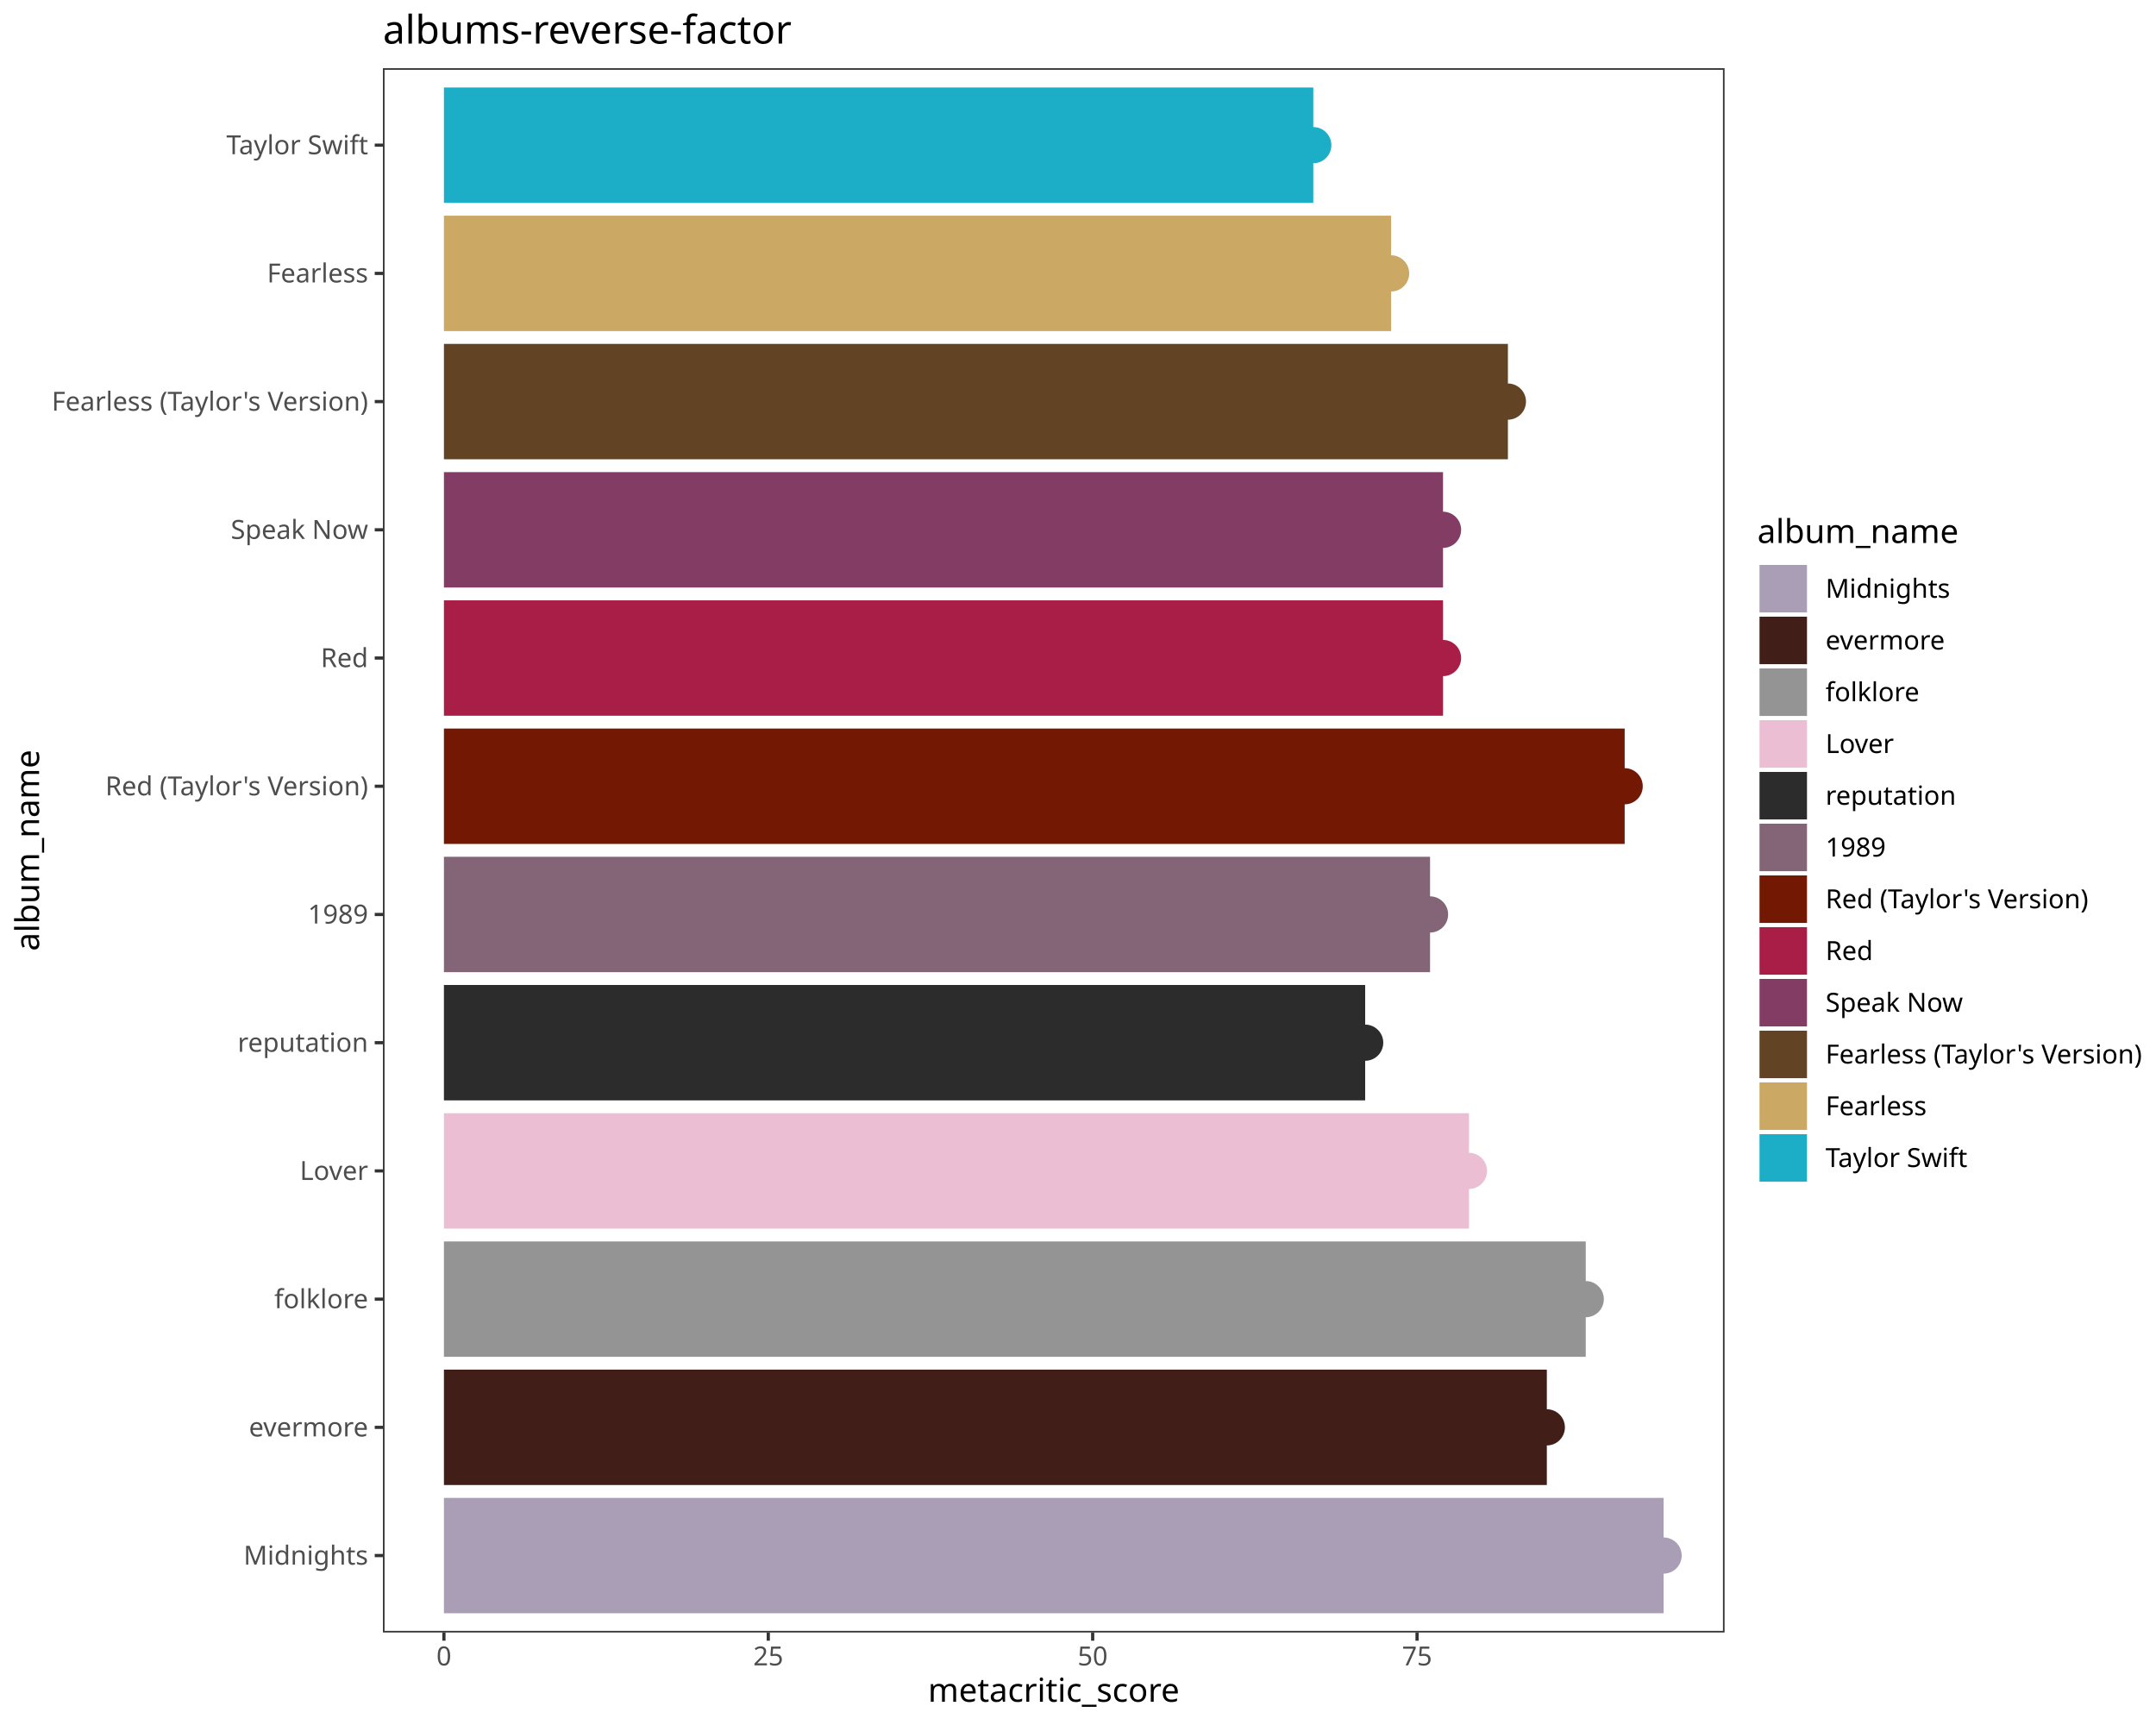
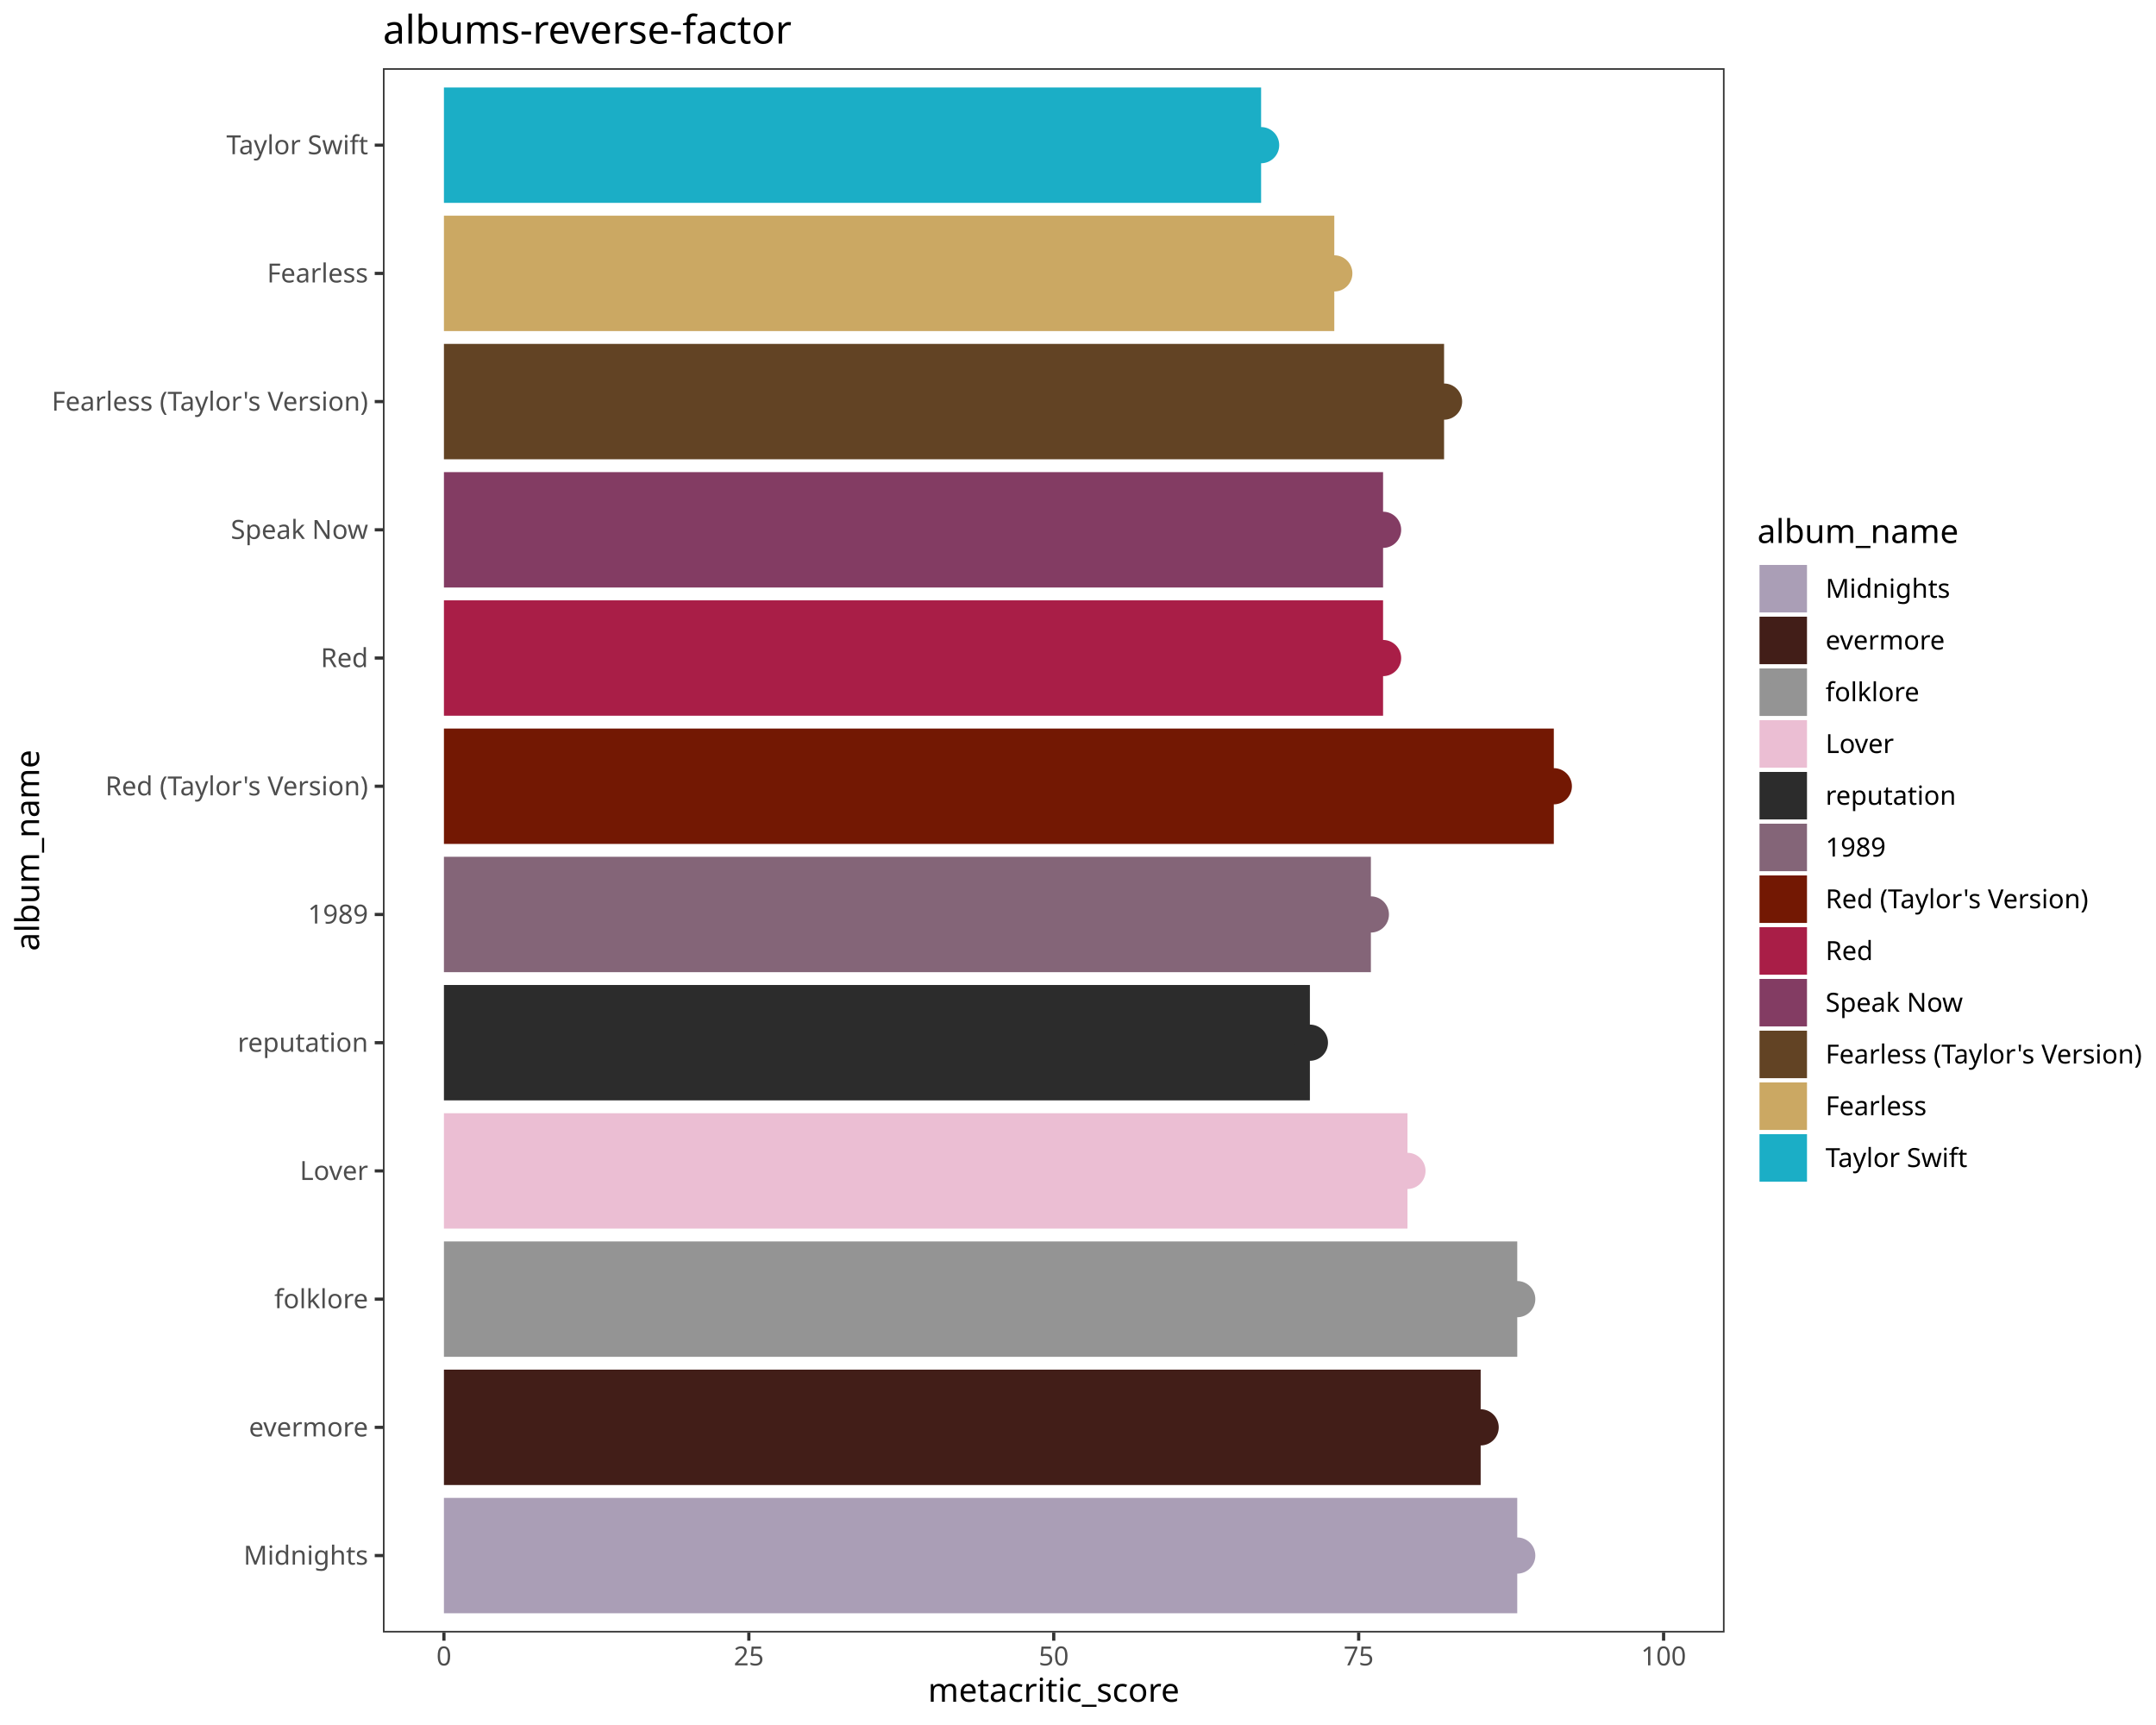
<svg xmlns="http://www.w3.org/2000/svg" class="svglite" data-engine-version="2.0" width="720.00pt" height="576.00pt" viewBox="0 0 720.00 576.00">
  <defs>
    <style type="text/css">
    .svglite line, .svglite polyline, .svglite polygon, .svglite path, .svglite rect, .svglite circle {
      fill: none;
      stroke: #000000;
      stroke-linecap: round;
      stroke-linejoin: round;
      stroke-miterlimit: 10.00;
    }
  </style>
  </defs>
  <rect width="100%" height="100%" style="stroke: none; fill: #FFFFFF;" />
  <defs>
    <clipPath id="cpMC4wMHw3MjAuMDB8MC4wMHw1NzYuMDA=">
      <rect x="0.00" y="0.00" width="720.00" height="576.00" />
    </clipPath>
  </defs>
  <g clip-path="url(#cpMC4wMHw3MjAuMDB8MC4wMHw1NzYuMDA=)">
    <rect x="0.00" y="0.00" width="720.00" height="576.00" style="stroke-width: 1.07; stroke: #FFFFFF; fill: #FFFFFF;" />
  </g>
  <defs>
    <clipPath id="cpMTI3Ljg4fDU3NS45M3wyMi43OHw1NDUuMTE=">
      <rect x="127.88" y="22.78" width="448.04" height="522.33" />
    </clipPath>
  </defs>
  <g clip-path="url(#cpMTI3Ljg4fDU3NS45M3wyMi43OHw1NDUuMTE=)">
    <rect x="127.88" y="22.78" width="448.04" height="522.33" style="stroke-width: 1.07; stroke: none; fill: #FFFFFF;" />
-     <rect x="148.25" y="29.21" width="290.32" height="38.53" style="stroke-width: 1.07; stroke: none; stroke-linecap: square; stroke-linejoin: miter; fill: #1BAEC6;" />
-     <rect x="148.25" y="72.02" width="316.32" height="38.53" style="stroke-width: 1.07; stroke: none; stroke-linecap: square; stroke-linejoin: miter; fill: #CBA863;" />
-     <rect x="148.25" y="157.65" width="333.65" height="38.53" style="stroke-width: 1.07; stroke: none; stroke-linecap: square; stroke-linejoin: miter; fill: #833C63;" />
-     <rect x="148.25" y="200.46" width="333.65" height="38.53" style="stroke-width: 1.07; stroke: none; stroke-linecap: square; stroke-linejoin: miter; fill: #A91E47;" />
-     <rect x="148.25" y="286.09" width="329.32" height="38.53" style="stroke-width: 1.07; stroke: none; stroke-linecap: square; stroke-linejoin: miter; fill: #846578;" />
-     <rect x="148.25" y="328.90" width="307.65" height="38.53" style="stroke-width: 1.07; stroke: none; stroke-linecap: square; stroke-linejoin: miter; fill: #2C2C2C;" />
-     <rect x="148.25" y="371.72" width="342.32" height="38.53" style="stroke-width: 1.07; stroke: none; stroke-linecap: square; stroke-linejoin: miter; fill: #EBBED3;" />
-     <rect x="148.25" y="414.53" width="381.31" height="38.53" style="stroke-width: 1.07; stroke: none; stroke-linecap: square; stroke-linejoin: miter; fill: #949494;" />
-     <rect x="148.25" y="457.34" width="368.32" height="38.53" style="stroke-width: 1.07; stroke: none; stroke-linecap: square; stroke-linejoin: miter; fill: #421E18;" />
-     <rect x="148.25" y="114.83" width="355.32" height="38.53" style="stroke-width: 1.07; stroke: none; stroke-linecap: square; stroke-linejoin: miter; fill: #624324;" />
-     <rect x="148.25" y="243.27" width="394.31" height="38.53" style="stroke-width: 1.07; stroke: none; stroke-linecap: square; stroke-linejoin: miter; fill: #731803;" />
-     <rect x="148.25" y="500.16" width="407.31" height="38.53" style="stroke-width: 1.07; stroke: none; stroke-linecap: square; stroke-linejoin: miter; fill: #AA9EB6;" />
-     <circle cx="438.57" cy="48.47" r="5.69" style="stroke-width: 0.71; stroke: #1BAEC6; fill: #1BAEC6;" />
-     <circle cx="464.56" cy="91.29" r="5.69" style="stroke-width: 0.71; stroke: #CBA863; fill: #CBA863;" />
-     <circle cx="481.90" cy="176.91" r="5.69" style="stroke-width: 0.71; stroke: #833C63; fill: #833C63;" />
-     <circle cx="481.90" cy="219.73" r="5.69" style="stroke-width: 0.71; stroke: #A91E47; fill: #A91E47;" />
-     <circle cx="477.56" cy="305.35" r="5.69" style="stroke-width: 0.71; stroke: #846578; fill: #846578;" />
-     <circle cx="455.90" cy="348.17" r="5.69" style="stroke-width: 0.71; stroke: #2C2C2C; fill: #2C2C2C;" />
-     <circle cx="490.56" cy="390.98" r="5.69" style="stroke-width: 0.71; stroke: #EBBED3; fill: #EBBED3;" />
-     <circle cx="529.56" cy="433.80" r="5.69" style="stroke-width: 0.71; stroke: #949494; fill: #949494;" />
-     <circle cx="516.56" cy="476.61" r="5.69" style="stroke-width: 0.71; stroke: #421E18; fill: #421E18;" />
-     <circle cx="503.56" cy="134.10" r="5.69" style="stroke-width: 0.71; stroke: #624324; fill: #624324;" />
-     <circle cx="542.56" cy="262.54" r="5.69" style="stroke-width: 0.71; stroke: #731803; fill: #731803;" />
-     <circle cx="555.56" cy="519.42" r="5.69" style="stroke-width: 0.71; stroke: #AA9EB6; fill: #AA9EB6;" />
+     <rect x="148.25" y="29.21" width="272.90" height="38.53" style="stroke-width: 1.07; stroke: none; stroke-linecap: square; stroke-linejoin: miter; fill: #1BAEC6;" />
+     <rect x="148.25" y="72.02" width="297.34" height="38.53" style="stroke-width: 1.07; stroke: none; stroke-linecap: square; stroke-linejoin: miter; fill: #CBA863;" />
+     <rect x="148.25" y="157.65" width="313.63" height="38.53" style="stroke-width: 1.07; stroke: none; stroke-linecap: square; stroke-linejoin: miter; fill: #833C63;" />
+     <rect x="148.25" y="200.46" width="313.63" height="38.53" style="stroke-width: 1.07; stroke: none; stroke-linecap: square; stroke-linejoin: miter; fill: #A91E47;" />
+     <rect x="148.25" y="286.09" width="309.56" height="38.53" style="stroke-width: 1.07; stroke: none; stroke-linecap: square; stroke-linejoin: miter; fill: #846578;" />
+     <rect x="148.25" y="328.90" width="289.19" height="38.53" style="stroke-width: 1.07; stroke: none; stroke-linecap: square; stroke-linejoin: miter; fill: #2C2C2C;" />
+     <rect x="148.25" y="371.72" width="321.78" height="38.53" style="stroke-width: 1.07; stroke: none; stroke-linecap: square; stroke-linejoin: miter; fill: #EBBED3;" />
+     <rect x="148.25" y="414.53" width="358.44" height="38.53" style="stroke-width: 1.07; stroke: none; stroke-linecap: square; stroke-linejoin: miter; fill: #949494;" />
+     <rect x="148.25" y="457.34" width="346.22" height="38.53" style="stroke-width: 1.07; stroke: none; stroke-linecap: square; stroke-linejoin: miter; fill: #421E18;" />
+     <rect x="148.25" y="114.83" width="334.00" height="38.53" style="stroke-width: 1.07; stroke: none; stroke-linecap: square; stroke-linejoin: miter; fill: #624324;" />
+     <rect x="148.25" y="243.27" width="370.65" height="38.53" style="stroke-width: 1.07; stroke: none; stroke-linecap: square; stroke-linejoin: miter; fill: #731803;" />
+     <rect x="148.25" y="500.16" width="358.44" height="38.53" style="stroke-width: 1.07; stroke: none; stroke-linecap: square; stroke-linejoin: miter; fill: #AA9EB6;" />
+     <circle cx="421.15" cy="48.47" r="5.69" style="stroke-width: 0.71; stroke: #1BAEC6; fill: #1BAEC6;" />
+     <circle cx="445.59" cy="91.29" r="5.69" style="stroke-width: 0.71; stroke: #CBA863; fill: #CBA863;" />
+     <circle cx="461.88" cy="176.91" r="5.69" style="stroke-width: 0.71; stroke: #833C63; fill: #833C63;" />
+     <circle cx="461.88" cy="219.73" r="5.69" style="stroke-width: 0.71; stroke: #A91E47; fill: #A91E47;" />
+     <circle cx="457.80" cy="305.35" r="5.69" style="stroke-width: 0.71; stroke: #846578; fill: #846578;" />
+     <circle cx="437.44" cy="348.17" r="5.69" style="stroke-width: 0.71; stroke: #2C2C2C; fill: #2C2C2C;" />
+     <circle cx="470.02" cy="390.98" r="5.69" style="stroke-width: 0.71; stroke: #EBBED3; fill: #EBBED3;" />
+     <circle cx="506.68" cy="433.80" r="5.69" style="stroke-width: 0.71; stroke: #949494; fill: #949494;" />
+     <circle cx="494.46" cy="476.61" r="5.69" style="stroke-width: 0.71; stroke: #421E18; fill: #421E18;" />
+     <circle cx="482.24" cy="134.10" r="5.69" style="stroke-width: 0.71; stroke: #624324; fill: #624324;" />
+     <circle cx="518.90" cy="262.54" r="5.69" style="stroke-width: 0.71; stroke: #731803; fill: #731803;" />
+     <circle cx="506.68" cy="519.42" r="5.69" style="stroke-width: 0.71; stroke: #AA9EB6; fill: #AA9EB6;" />
    <rect x="127.88" y="22.78" width="448.04" height="522.33" style="stroke-width: 1.07; stroke: #333333;" />
  </g>
  <g clip-path="url(#cpMC4wMHw3MjAuMDB8MC4wMHw1NzYuMDA=)">
    <text x="122.95" y="522.45" text-anchor="end" style="font-size: 8.80px; fill: #4D4D4D; font-family: sans;" textLength="37.67px" lengthAdjust="spacingAndGlyphs">Midnights</text>
    <text x="122.95" y="479.64" text-anchor="end" style="font-size: 8.80px; fill: #4D4D4D; font-family: sans;" textLength="37.18px" lengthAdjust="spacingAndGlyphs">evermore</text>
    <text x="122.95" y="436.82" text-anchor="end" style="font-size: 8.80px; fill: #4D4D4D; font-family: sans;" textLength="28.37px" lengthAdjust="spacingAndGlyphs">folklore</text>
    <text x="122.95" y="394.01" text-anchor="end" style="font-size: 8.80px; fill: #4D4D4D; font-family: sans;" textLength="22.02px" lengthAdjust="spacingAndGlyphs">Lover</text>
    <text x="122.95" y="351.20" text-anchor="end" style="font-size: 8.80px; fill: #4D4D4D; font-family: sans;" textLength="39.14px" lengthAdjust="spacingAndGlyphs">reputation</text>
    <text x="122.95" y="308.38" text-anchor="end" style="font-size: 8.80px; fill: #4D4D4D; font-family: sans;" textLength="19.58px" lengthAdjust="spacingAndGlyphs">1989</text>
    <text x="122.95" y="265.57" text-anchor="end" style="font-size: 8.80px; fill: #4D4D4D; font-family: sans;" textLength="87.27px" lengthAdjust="spacingAndGlyphs">Red (Taylor's Version)</text>
    <text x="122.95" y="222.76" text-anchor="end" style="font-size: 8.80px; fill: #4D4D4D; font-family: sans;" textLength="16.15px" lengthAdjust="spacingAndGlyphs">Red</text>
    <text x="122.95" y="179.94" text-anchor="end" style="font-size: 8.80px; fill: #4D4D4D; font-family: sans;" textLength="45.01px" lengthAdjust="spacingAndGlyphs">Speak Now</text>
    <text x="122.95" y="137.13" text-anchor="end" style="font-size: 8.80px; fill: #4D4D4D; font-family: sans;" textLength="104.88px" lengthAdjust="spacingAndGlyphs">Fearless (Taylor's Version)</text>
    <text x="122.95" y="94.31" text-anchor="end" style="font-size: 8.80px; fill: #4D4D4D; font-family: sans;" textLength="33.75px" lengthAdjust="spacingAndGlyphs">Fearless</text>
    <text x="122.95" y="51.50" text-anchor="end" style="font-size: 8.80px; fill: #4D4D4D; font-family: sans;" textLength="45.97px" lengthAdjust="spacingAndGlyphs">Taylor Swift</text>
    <polyline points="125.14,519.42 127.88,519.42 " style="stroke-width: 1.07; stroke: #333333; stroke-linecap: butt;" />
    <polyline points="125.14,476.61 127.88,476.61 " style="stroke-width: 1.07; stroke: #333333; stroke-linecap: butt;" />
    <polyline points="125.14,433.80 127.88,433.80 " style="stroke-width: 1.07; stroke: #333333; stroke-linecap: butt;" />
    <polyline points="125.14,390.98 127.88,390.98 " style="stroke-width: 1.07; stroke: #333333; stroke-linecap: butt;" />
    <polyline points="125.14,348.17 127.88,348.17 " style="stroke-width: 1.07; stroke: #333333; stroke-linecap: butt;" />
    <polyline points="125.14,305.35 127.88,305.35 " style="stroke-width: 1.07; stroke: #333333; stroke-linecap: butt;" />
    <polyline points="125.14,262.54 127.88,262.54 " style="stroke-width: 1.07; stroke: #333333; stroke-linecap: butt;" />
    <polyline points="125.14,219.73 127.88,219.73 " style="stroke-width: 1.07; stroke: #333333; stroke-linecap: butt;" />
    <polyline points="125.14,176.91 127.88,176.91 " style="stroke-width: 1.07; stroke: #333333; stroke-linecap: butt;" />
    <polyline points="125.14,134.10 127.88,134.10 " style="stroke-width: 1.07; stroke: #333333; stroke-linecap: butt;" />
    <polyline points="125.14,91.29 127.88,91.29 " style="stroke-width: 1.07; stroke: #333333; stroke-linecap: butt;" />
    <polyline points="125.14,48.47 127.88,48.47 " style="stroke-width: 1.07; stroke: #333333; stroke-linecap: butt;" />
    <polyline points="148.25,547.85 148.25,545.11 " style="stroke-width: 1.07; stroke: #333333; stroke-linecap: butt;" />
-     <polyline points="256.57,547.85 256.57,545.11 " style="stroke-width: 1.07; stroke: #333333; stroke-linecap: butt;" />
-     <polyline points="364.90,547.85 364.90,545.11 " style="stroke-width: 1.07; stroke: #333333; stroke-linecap: butt;" />
-     <polyline points="473.23,547.85 473.23,545.11 " style="stroke-width: 1.07; stroke: #333333; stroke-linecap: butt;" />
+     <polyline points="250.08,547.85 250.08,545.11 " style="stroke-width: 1.07; stroke: #333333; stroke-linecap: butt;" />
+     <polyline points="351.90,547.85 351.90,545.11 " style="stroke-width: 1.07; stroke: #333333; stroke-linecap: butt;" />
+     <polyline points="453.73,547.85 453.73,545.11 " style="stroke-width: 1.07; stroke: #333333; stroke-linecap: butt;" />
+     <polyline points="555.56,547.85 555.56,545.11 " style="stroke-width: 1.07; stroke: #333333; stroke-linecap: butt;" />
    <text x="148.25" y="556.10" text-anchor="middle" style="font-size: 8.80px; fill: #4D4D4D; font-family: sans;" textLength="4.89px" lengthAdjust="spacingAndGlyphs">0</text>
-     <text x="256.57" y="556.10" text-anchor="middle" style="font-size: 8.80px; fill: #4D4D4D; font-family: sans;" textLength="9.79px" lengthAdjust="spacingAndGlyphs">25</text>
-     <text x="364.90" y="556.10" text-anchor="middle" style="font-size: 8.80px; fill: #4D4D4D; font-family: sans;" textLength="9.79px" lengthAdjust="spacingAndGlyphs">50</text>
-     <text x="473.23" y="556.10" text-anchor="middle" style="font-size: 8.80px; fill: #4D4D4D; font-family: sans;" textLength="9.79px" lengthAdjust="spacingAndGlyphs">75</text>
+     <text x="250.08" y="556.10" text-anchor="middle" style="font-size: 8.80px; fill: #4D4D4D; font-family: sans;" textLength="9.79px" lengthAdjust="spacingAndGlyphs">25</text>
+     <text x="351.90" y="556.10" text-anchor="middle" style="font-size: 8.80px; fill: #4D4D4D; font-family: sans;" textLength="9.79px" lengthAdjust="spacingAndGlyphs">50</text>
+     <text x="453.73" y="556.10" text-anchor="middle" style="font-size: 8.80px; fill: #4D4D4D; font-family: sans;" textLength="9.79px" lengthAdjust="spacingAndGlyphs">75</text>
+     <text x="555.56" y="556.10" text-anchor="middle" style="font-size: 8.80px; fill: #4D4D4D; font-family: sans;" textLength="14.68px" lengthAdjust="spacingAndGlyphs">100</text>
    <text x="351.90" y="568.24" text-anchor="middle" style="font-size: 11.00px; font-family: sans;" textLength="80.10px" lengthAdjust="spacingAndGlyphs">metacritic_score</text>
    <text transform="translate(13.05,283.95) rotate(-90)" text-anchor="middle" style="font-size: 11.00px; font-family: sans;" textLength="63.60px" lengthAdjust="spacingAndGlyphs">album_name</text>
    <rect x="586.88" y="172.60" width="127.64" height="222.69" style="stroke-width: 1.07; stroke: none; fill: #FFFFFF;" />
    <text x="586.88" y="181.31" style="font-size: 11.00px; font-family: sans;" textLength="63.60px" lengthAdjust="spacingAndGlyphs">album_name</text>
    <rect x="586.88" y="187.93" width="17.28" height="17.28" style="stroke-width: 1.07; stroke: none; fill: #FFFFFF;" />
    <rect x="587.59" y="188.64" width="15.86" height="15.86" style="stroke-width: 1.07; stroke: none; stroke-linecap: square; stroke-linejoin: miter; fill: #AA9EB6;" />
    <circle cx="595.52" cy="196.57" r="5.69" style="stroke-width: 0.71; stroke: #AA9EB6; fill: #AA9EB6;" />
    <rect x="586.88" y="205.21" width="17.28" height="17.28" style="stroke-width: 1.07; stroke: none; fill: #FFFFFF;" />
    <rect x="587.59" y="205.92" width="15.86" height="15.86" style="stroke-width: 1.07; stroke: none; stroke-linecap: square; stroke-linejoin: miter; fill: #421E18;" />
    <circle cx="595.52" cy="213.85" r="5.69" style="stroke-width: 0.71; stroke: #421E18; fill: #421E18;" />
    <rect x="586.88" y="222.49" width="17.28" height="17.28" style="stroke-width: 1.07; stroke: none; fill: #FFFFFF;" />
    <rect x="587.59" y="223.20" width="15.86" height="15.86" style="stroke-width: 1.07; stroke: none; stroke-linecap: square; stroke-linejoin: miter; fill: #949494;" />
    <circle cx="595.52" cy="231.13" r="5.69" style="stroke-width: 0.71; stroke: #949494; fill: #949494;" />
    <rect x="586.88" y="239.77" width="17.28" height="17.28" style="stroke-width: 1.07; stroke: none; fill: #FFFFFF;" />
    <rect x="587.59" y="240.48" width="15.86" height="15.86" style="stroke-width: 1.07; stroke: none; stroke-linecap: square; stroke-linejoin: miter; fill: #EBBED3;" />
    <circle cx="595.52" cy="248.41" r="5.69" style="stroke-width: 0.71; stroke: #EBBED3; fill: #EBBED3;" />
    <rect x="586.88" y="257.05" width="17.28" height="17.28" style="stroke-width: 1.07; stroke: none; fill: #FFFFFF;" />
    <rect x="587.59" y="257.76" width="15.86" height="15.86" style="stroke-width: 1.07; stroke: none; stroke-linecap: square; stroke-linejoin: miter; fill: #2C2C2C;" />
    <circle cx="595.52" cy="265.69" r="5.69" style="stroke-width: 0.71; stroke: #2C2C2C; fill: #2C2C2C;" />
    <rect x="586.88" y="274.33" width="17.28" height="17.28" style="stroke-width: 1.07; stroke: none; fill: #FFFFFF;" />
    <rect x="587.59" y="275.04" width="15.86" height="15.86" style="stroke-width: 1.07; stroke: none; stroke-linecap: square; stroke-linejoin: miter; fill: #846578;" />
    <circle cx="595.52" cy="282.97" r="5.69" style="stroke-width: 0.71; stroke: #846578; fill: #846578;" />
    <rect x="586.88" y="291.61" width="17.28" height="17.28" style="stroke-width: 1.07; stroke: none; fill: #FFFFFF;" />
    <rect x="587.59" y="292.32" width="15.86" height="15.86" style="stroke-width: 1.07; stroke: none; stroke-linecap: square; stroke-linejoin: miter; fill: #731803;" />
    <circle cx="595.52" cy="300.25" r="5.69" style="stroke-width: 0.71; stroke: #731803; fill: #731803;" />
    <rect x="586.88" y="308.89" width="17.28" height="17.28" style="stroke-width: 1.07; stroke: none; fill: #FFFFFF;" />
    <rect x="587.59" y="309.60" width="15.86" height="15.86" style="stroke-width: 1.07; stroke: none; stroke-linecap: square; stroke-linejoin: miter; fill: #A91E47;" />
    <circle cx="595.52" cy="317.53" r="5.69" style="stroke-width: 0.71; stroke: #A91E47; fill: #A91E47;" />
    <rect x="586.88" y="326.17" width="17.28" height="17.28" style="stroke-width: 1.07; stroke: none; fill: #FFFFFF;" />
    <rect x="587.59" y="326.88" width="15.86" height="15.86" style="stroke-width: 1.07; stroke: none; stroke-linecap: square; stroke-linejoin: miter; fill: #833C63;" />
    <circle cx="595.52" cy="334.81" r="5.69" style="stroke-width: 0.71; stroke: #833C63; fill: #833C63;" />
    <rect x="586.88" y="343.45" width="17.28" height="17.28" style="stroke-width: 1.07; stroke: none; fill: #FFFFFF;" />
    <rect x="587.59" y="344.16" width="15.86" height="15.86" style="stroke-width: 1.07; stroke: none; stroke-linecap: square; stroke-linejoin: miter; fill: #624324;" />
    <circle cx="595.52" cy="352.09" r="5.69" style="stroke-width: 0.71; stroke: #624324; fill: #624324;" />
    <rect x="586.88" y="360.73" width="17.28" height="17.28" style="stroke-width: 1.07; stroke: none; fill: #FFFFFF;" />
    <rect x="587.59" y="361.44" width="15.86" height="15.86" style="stroke-width: 1.07; stroke: none; stroke-linecap: square; stroke-linejoin: miter; fill: #CBA863;" />
    <circle cx="595.52" cy="369.37" r="5.69" style="stroke-width: 0.71; stroke: #CBA863; fill: #CBA863;" />
    <rect x="586.88" y="378.01" width="17.28" height="17.28" style="stroke-width: 1.07; stroke: none; fill: #FFFFFF;" />
    <rect x="587.59" y="378.72" width="15.86" height="15.86" style="stroke-width: 1.07; stroke: none; stroke-linecap: square; stroke-linejoin: miter; fill: #1BAEC6;" />
    <circle cx="595.52" cy="386.65" r="5.69" style="stroke-width: 0.71; stroke: #1BAEC6; fill: #1BAEC6;" />
    <text x="609.64" y="199.60" style="font-size: 8.80px; font-family: sans;" textLength="37.67px" lengthAdjust="spacingAndGlyphs">Midnights</text>
    <text x="609.64" y="216.88" style="font-size: 8.80px; font-family: sans;" textLength="37.18px" lengthAdjust="spacingAndGlyphs">evermore</text>
    <text x="609.64" y="234.16" style="font-size: 8.80px; font-family: sans;" textLength="28.37px" lengthAdjust="spacingAndGlyphs">folklore</text>
    <text x="609.64" y="251.44" style="font-size: 8.80px; font-family: sans;" textLength="22.02px" lengthAdjust="spacingAndGlyphs">Lover</text>
    <text x="609.64" y="268.72" style="font-size: 8.80px; font-family: sans;" textLength="39.14px" lengthAdjust="spacingAndGlyphs">reputation</text>
    <text x="609.64" y="286.00" style="font-size: 8.80px; font-family: sans;" textLength="19.58px" lengthAdjust="spacingAndGlyphs">1989</text>
    <text x="609.64" y="303.28" style="font-size: 8.80px; font-family: sans;" textLength="87.27px" lengthAdjust="spacingAndGlyphs">Red (Taylor's Version)</text>
    <text x="609.64" y="320.56" style="font-size: 8.80px; font-family: sans;" textLength="16.15px" lengthAdjust="spacingAndGlyphs">Red</text>
    <text x="609.64" y="337.84" style="font-size: 8.80px; font-family: sans;" textLength="45.01px" lengthAdjust="spacingAndGlyphs">Speak Now</text>
    <text x="609.64" y="355.12" style="font-size: 8.80px; font-family: sans;" textLength="104.88px" lengthAdjust="spacingAndGlyphs">Fearless (Taylor's Version)</text>
    <text x="609.64" y="372.40" style="font-size: 8.80px; font-family: sans;" textLength="33.75px" lengthAdjust="spacingAndGlyphs">Fearless</text>
    <text x="609.64" y="389.68" style="font-size: 8.80px; font-family: sans;" textLength="45.97px" lengthAdjust="spacingAndGlyphs">Taylor Swift</text>
    <text x="127.88" y="14.56" style="font-size: 13.20px; font-family: sans;" textLength="128.40px" lengthAdjust="spacingAndGlyphs">albums-reverse-factor</text>
  </g>
</svg>
